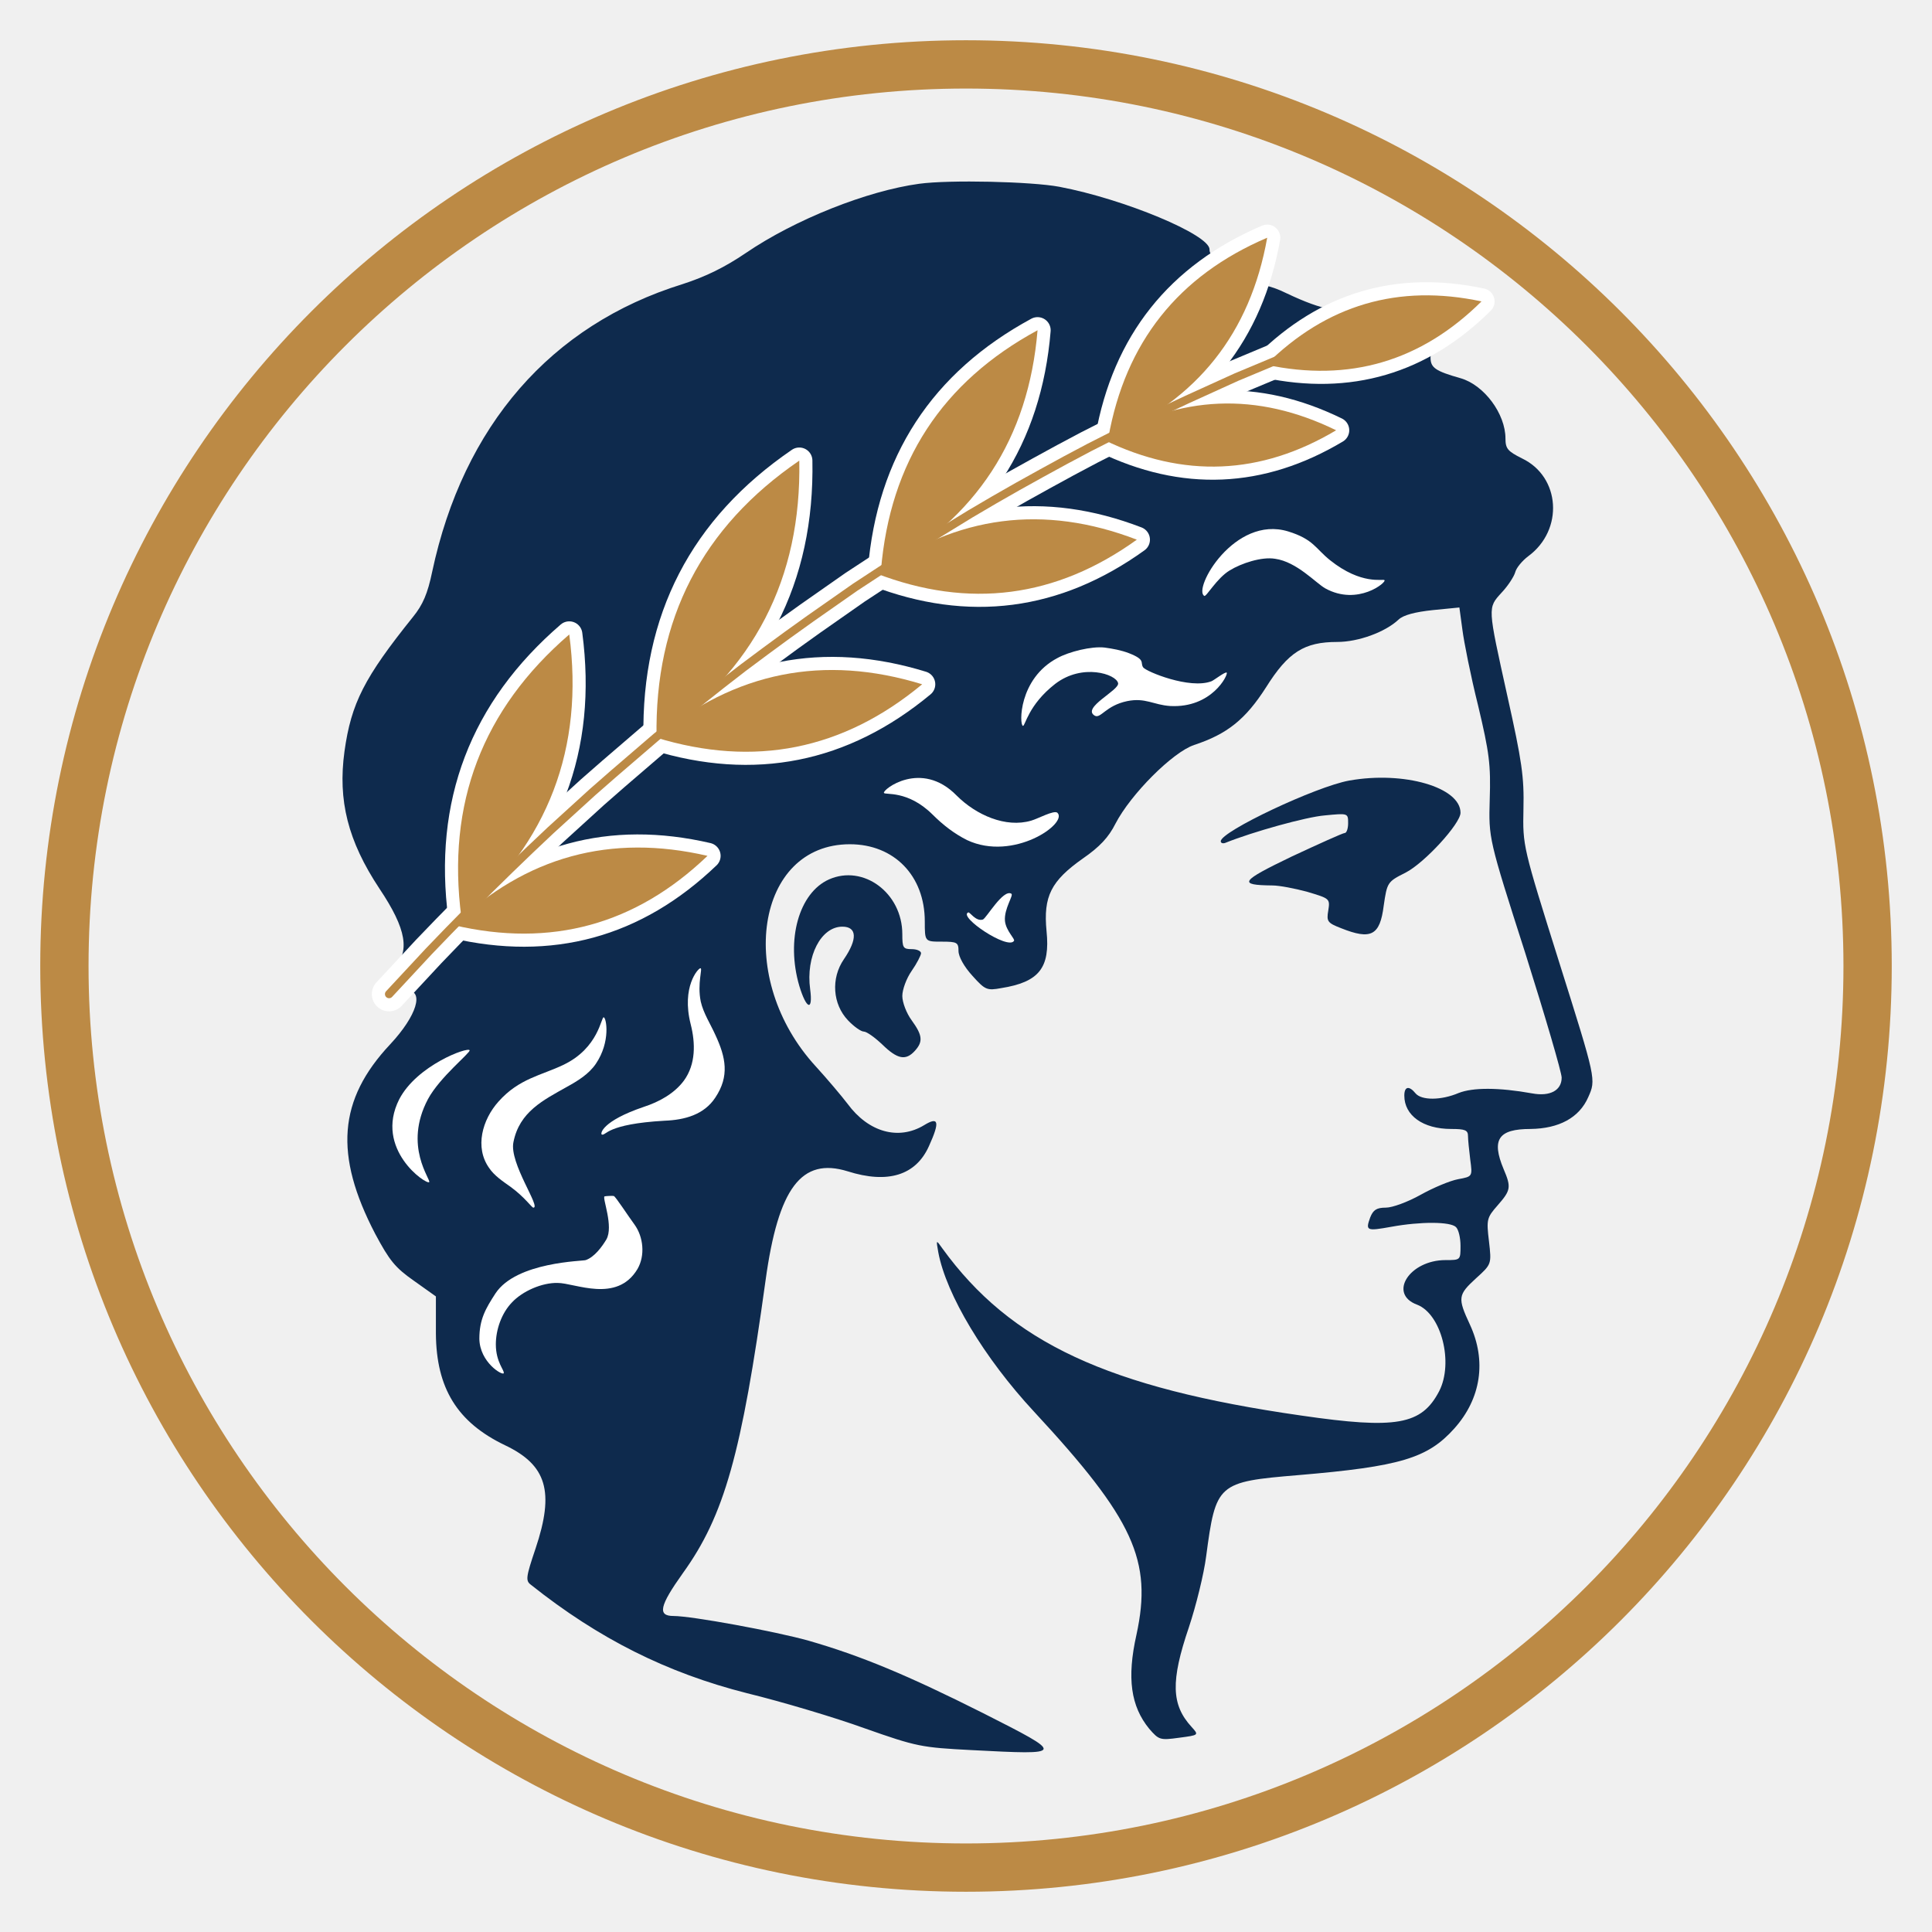
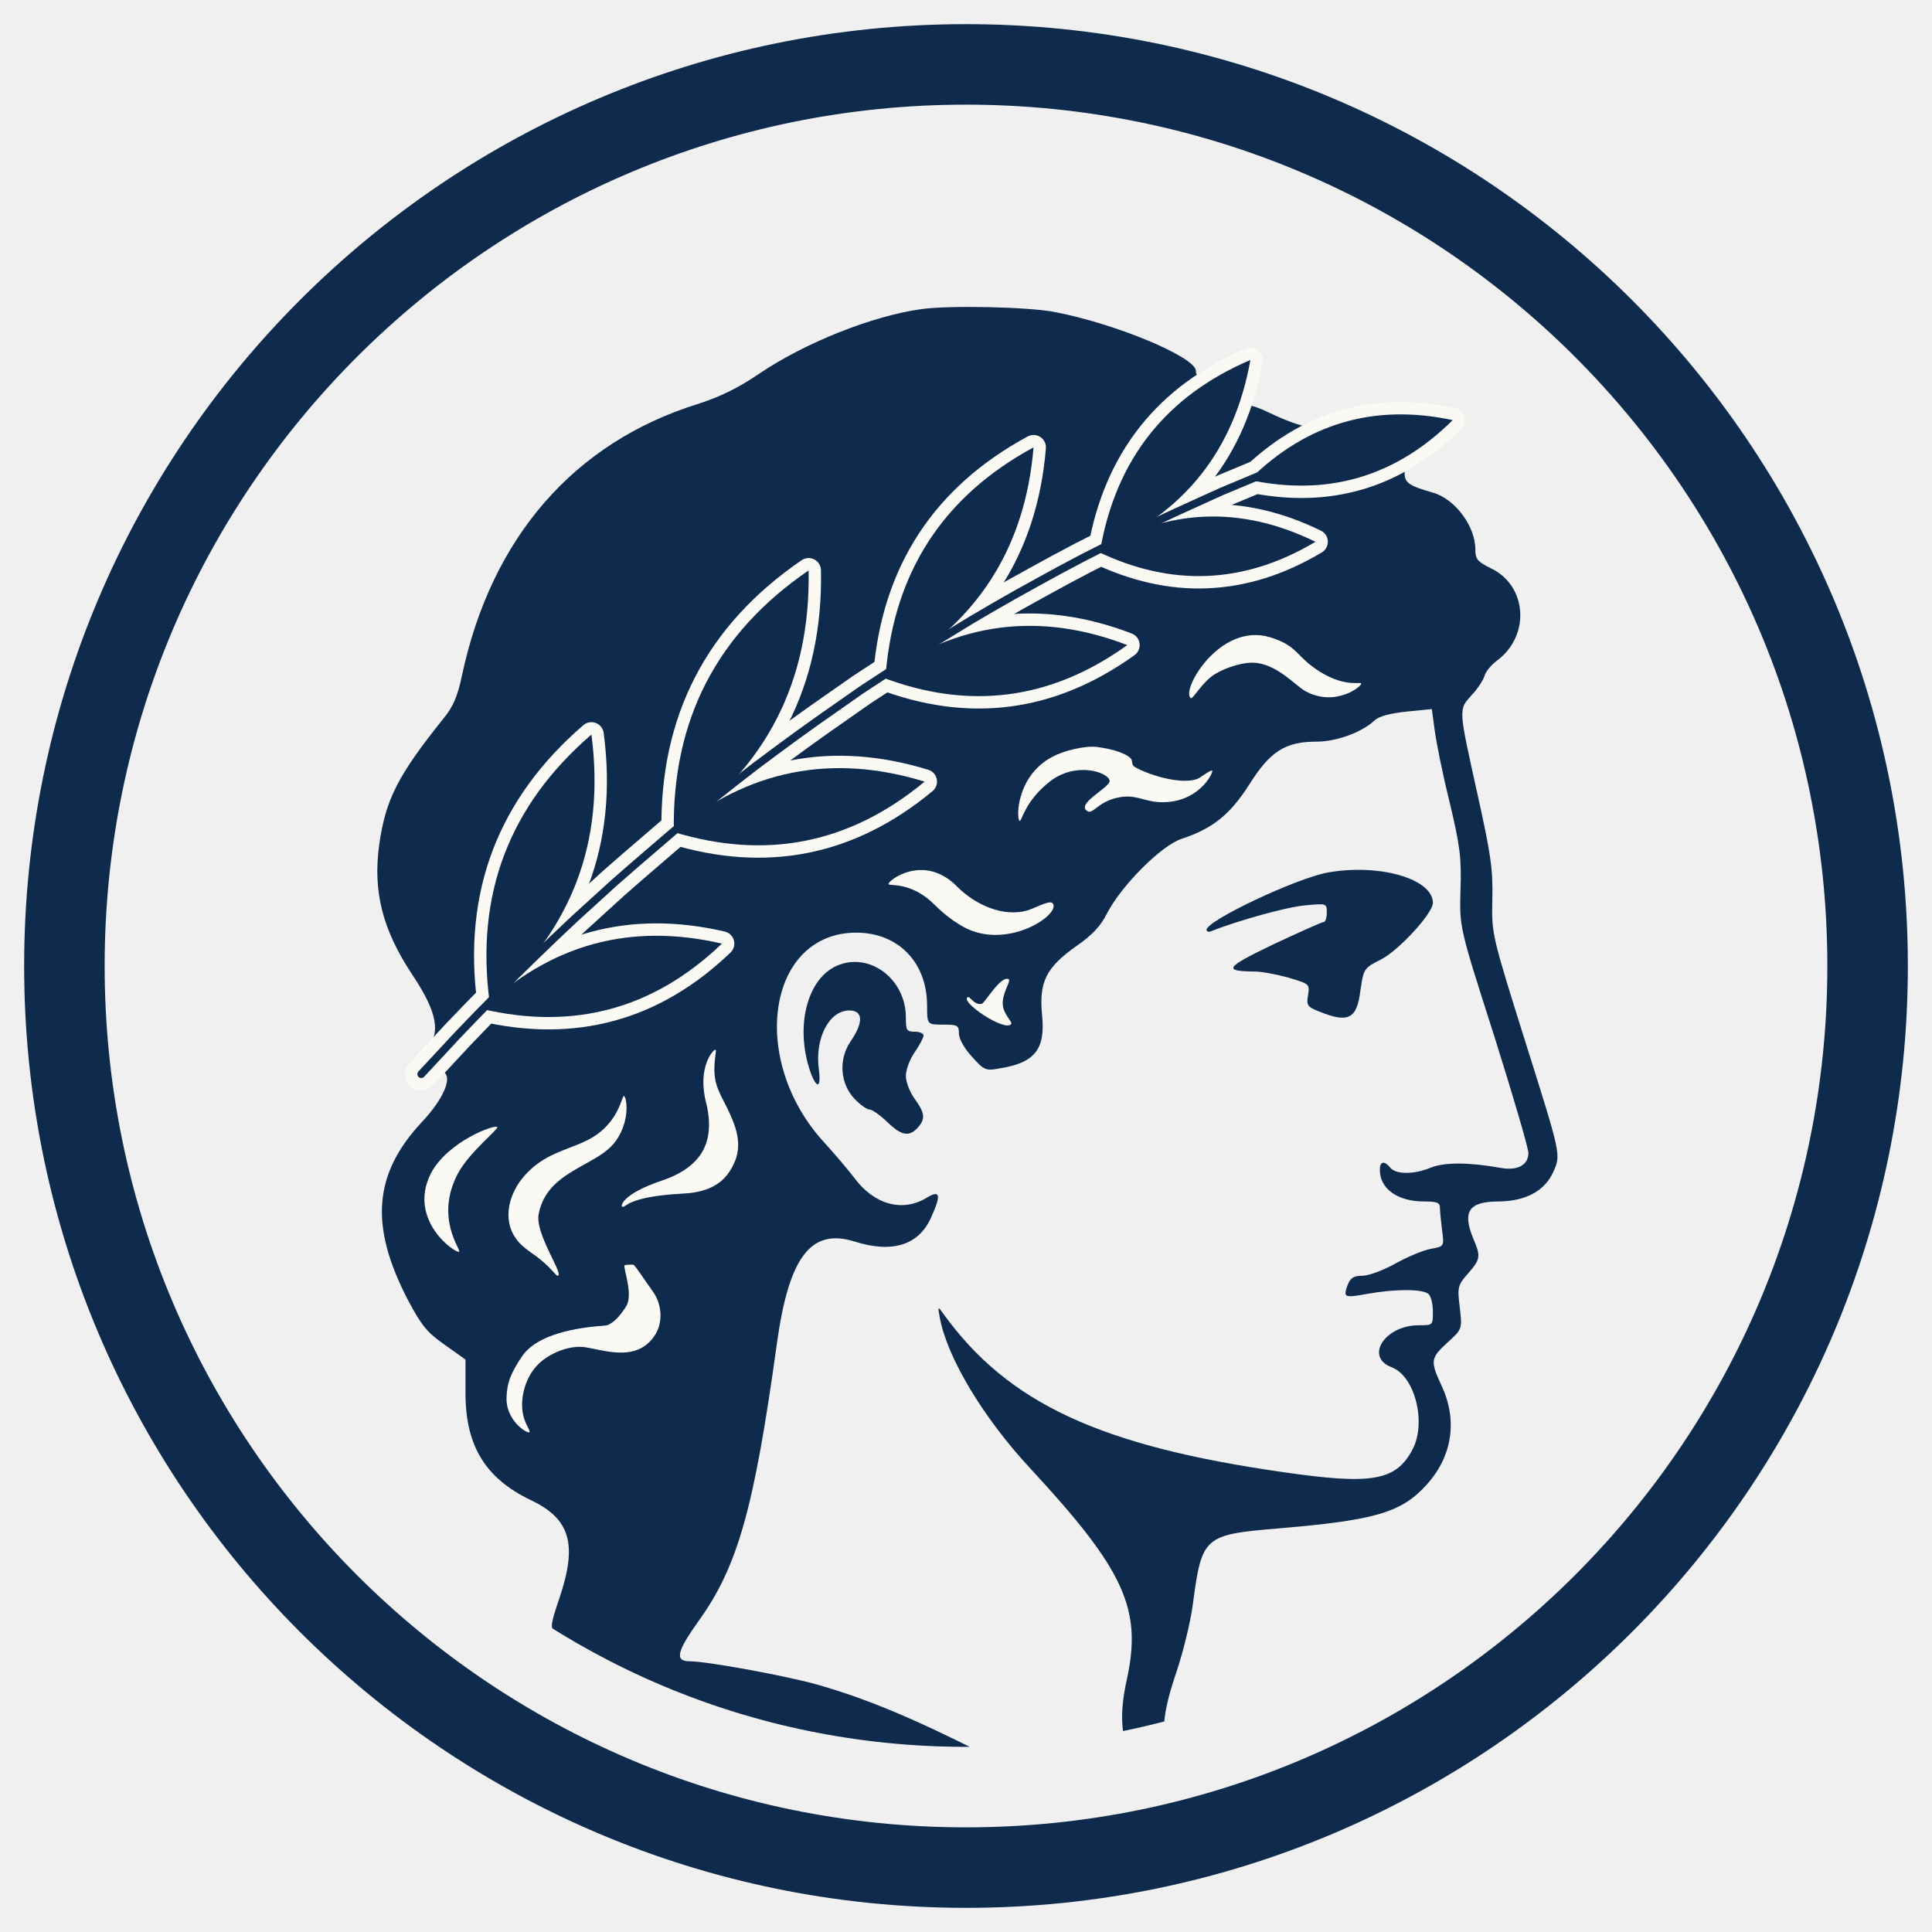
<svg xmlns="http://www.w3.org/2000/svg" viewBox="0 0 240 240" role="img" aria-label="Palamedes">
  <style>
-     .navy { fill:#0E2A4D; } .gold { fill:#BC8A45; }
-     .stem { fill:none; stroke:#BC8A45; stroke-width:2.2; stroke-linecap:round; stroke-linejoin:round; }
-     .ring { fill:none; stroke:#BC8A45; stroke-width:6; }
+     .navy { fill:#0E2A4D; } .gold { fill:#0E2A4D; }
+     .stem { fill:none; stroke:#0E2A4D; stroke-width:2.2; stroke-linecap:round; stroke-linejoin:round; }
+     .ring { fill:none; stroke:#0E2A4D; stroke-width:10; }
  </style>
-   <circle class="ring" cx="120" cy="120" r="112" />
-   <g transform="translate(120,120) scale(0.9558) translate(-120,-120)">
-     <g transform="translate(120,120) scale(0.4869) translate(-235,-256.5)">
-       <g class="navy" transform="translate(0,500) scale(0.1,-0.1)">
-         <path d="M2225 4523 c-139 -19 -331 -95 -463 -185 -56 -38 -107 -63 -169 -83 -351 -109 -585 -378 -668 -768 -12 -58 -25 -88 -51 -120 -130 -162 -165 -230 -183 -359 -18 -131 9 -239 93 -366 73 -109 83 -169 37 -216 -34 -36 -38 -48 -17 -65 10 -8 16 -9 21 -1 3 5 18 10 32 10 48 0 27 -68 -44 -144 -139 -148 -150 -295 -40 -506 38 -71 53 -90 103 -125 l59 -42 0 -99 c1 -146 57 -237 184 -298 112 -53 133 -124 82 -276 -26 -77 -27 -86 -12 -97 181 -144 363 -235 576 -289 94 -23 235 -65 315 -94 139 -49 151 -51 285 -58 251 -13 251 -13 30 99 -201 101 -326 153 -465 193 -89 25 -312 66 -361 66 -43 0 -37 27 25 114 111 154 157 319 221 782 34 247 96 329 219 291 107 -34 182 -11 217 67 30 66 26 80 -13 56 -68 -41 -148 -19 -204 57 -16 21 -54 66 -85 100 -215 234 -160 593 91 593 118 0 200 -84 200 -206 0 -54 0 -54 45 -54 41 0 45 -2 45 -25 0 -15 15 -42 37 -66 34 -38 39 -40 77 -33 101 16 131 54 121 152 -9 93 12 134 97 194 45 31 69 57 87 93 41 79 153 191 210 210 88 29 137 68 192 154 59 94 102 121 190 121 56 0 128 26 164 60 13 12 44 20 91 25 l71 7 8 -59 c4 -32 22 -123 42 -203 30 -126 34 -158 31 -250 -3 -105 -3 -105 95 -411 53 -168 97 -318 97 -332 0 -34 -31 -51 -79 -42 -89 16 -158 16 -196 1 -47 -20 -99 -20 -115 -1 -17 21 -30 19 -30 -6 0 -53 50 -89 125 -89 37 0 45 -3 45 -19 0 -10 3 -38 6 -63 6 -45 6 -45 -32 -52 -22 -4 -67 -23 -101 -42 -34 -19 -75 -34 -92 -34 -25 0 -34 -6 -42 -26 -13 -36 -10 -37 57 -25 77 14 157 14 172 -1 7 -7 12 -29 12 -50 0 -38 0 -38 -40 -38 -96 0 -154 -90 -76 -119 65 -25 98 -155 59 -231 -47 -90 -114 -102 -368 -65 -517 74 -776 195 -958 446 -17 24 -17 24 -11 -10 21 -113 123 -283 256 -426 266 -287 316 -397 273 -595 -26 -116 -15 -191 34 -251 26 -30 29 -31 80 -24 53 7 53 7 33 29 -54 59 -56 122 -7 266 19 57 40 142 46 189 26 195 30 199 246 217 272 23 345 45 416 124 72 80 87 181 42 278 -33 71 -32 79 16 123 42 38 42 38 35 99 -7 58 -6 63 23 96 35 40 37 48 16 97 -33 79 -14 107 72 107 76 1 130 30 154 85 21 47 21 47 -77 358 -98 312 -98 312 -96 411 2 86 -4 127 -43 302 -53 240 -53 234 -15 276 17 18 33 43 36 54 3 12 19 31 35 43 95 70 86 212 -17 261 -38 19 -44 26 -44 53 0 66 -57 143 -120 161 -67 19 -80 28 -80 55 0 18 8 32 28 43 32 20 108 96 101 102 -2 3 -34 10 -70 15 -70 12 -141 4 -234 -25 -59 -19 -111 -10 -210 37 -22 11 -46 19 -52 19 -16 0 -17 46 -2 89 15 44 10 46 -56 16 -69 -30 -95 -32 -95 -7 0 39 -227 134 -401 167 -75 14 -293 19 -374 8z" />
-         <path d="M3373 2930 c-89 -16 -343 -136 -343 -162 0 -5 6 -7 13 -4 72 29 215 69 265 73 62 6 62 6 62 -21 0 -14 -4 -26 -9 -26 -5 0 -69 -29 -142 -63 -137 -66 -144 -76 -51 -77 18 0 60 -8 93 -17 60 -18 61 -18 56 -50 -5 -29 -2 -33 34 -47 80 -32 104 -20 114 60 9 62 10 64 58 88 51 26 147 131 147 160 0 68 -151 112 -297 86z" />
-         <path d="M1984 2666 c-80 -36 -115 -161 -79 -284 19 -63 37 -69 29 -9 -12 88 29 167 86 167 39 0 41 -33 4 -87 -35 -51 -30 -120 11 -163 16 -17 35 -30 42 -30 8 0 30 -16 50 -35 40 -39 62 -43 86 -17 23 25 21 42 -8 82 -14 19 -25 48 -25 65 0 17 11 47 25 67 14 20 25 42 25 47 0 6 -11 11 -25 11 -23 0 -25 4 -25 40 0 110 -104 187 -196 146z" />
-       </g>
-       <g fill="#FFFFFF">
-         <path d="M346.7,153.5 C 347.4,154.0 339.6,160.5 330.9,155.7 328.4,154.3 323.3,148.6 317.5,147.8 313.9,147.2 308.5,149.0 305.4,150.9 301.9,153.0 299.1,158.1 298.6,157.7 295.5,155.9 306.6,136.1 321.0,140.5 327.8,142.6 328.3,145.1 332.2,148.2 340.6,154.9 346.3,153.1 346.7,153.5 Z" />
-         <path d="M282.3,176.8 C 283.1,177.9 294.7,182.7 300.5,180.5 301.1,180.3 304.3,177.8 304.6,178.2 305.0,178.8 300.6,187.7 289.5,187.1 285.0,186.8 282.9,184.8 278.0,185.8 272.3,187.0 271.0,190.5 269.4,189.7 265.7,187.6 276.0,182.9 275.6,181.0 275.1,178.6 266.1,175.6 258.8,181.2 251.6,186.8 250.8,192.5 250.2,192.4 249.2,192.2 249.0,179.8 259.4,174.3 262.5,172.6 268.5,171.1 272.0,171.5 274.2,171.8 276.4,172.2 278.5,173.0 283.1,174.8 281.4,175.5 282.3,176.8 Z" />
-         <path d="M252.4,217.7 C 254.2,217.2 258.5,214.8 259.4,215.6 262.3,218.4 247.7,228.7 235.3,222.9 231.9,221.2 228.9,218.9 226.0,216.0 219.4,209.5 213.4,210.9 213.1,210.3 212.6,209.5 223.0,201.3 232.5,211.0 237.7,216.2 245.6,219.7 252.4,217.7 Z" />
-         <path d="M247.1,237.2 C 247.8,237.6 245.1,241.2 245.4,244.5 245.7,247.2 248.2,249.3 247.8,249.8 246.2,252.3 232.8,243.3 235.6,242.2 236.0,242.0 237.6,244.7 239.5,244.1 240.4,243.8 244.9,235.9 247.1,237.2 Z" />
-         <path d="M164.1,257.1 C 164.8,257.0 163.2,261.1 164.2,266.0 164.9,269.1 166.8,272.0 168.1,274.9 170.9,280.9 171.9,285.9 168.1,291.6 165.1,296.2 159.9,297.6 154.5,297.8 138.9,298.7 139.0,301.8 137.8,301.5 137.3,301.3 137.8,297.9 149.0,294.1 153.0,292.8 157.1,290.6 159.7,287.1 162.9,282.7 162.8,277.1 161.5,272.0 159.0,262.1 163.5,257.1 164.1,257.1 Z" />
-         <path d="M138.3,270.2 C 137.6,270.0 137.0,278.4 127.5,282.9 121.7,285.7 115.7,286.5 110.2,292.7 105.9,297.5 103.8,304.9 107.7,310.4 109.1,312.5 111.4,314.0 113.5,315.5 117.2,318.2 119.1,321.0 119.5,321.0 121.7,321.1 113.0,309.1 114.2,303.5 115.8,295.4 122.2,292.3 128.4,288.8 131.3,287.2 134.3,285.4 136.2,282.6 140.2,276.7 139.0,270.3 138.3,270.2 Z" />
-         <path d="M102.5,279.0 C 102.7,279.7 94.6,286.1 91.4,292.0 84.7,304.6 92.3,313.6 91.7,314.2 90.9,314.9 77.0,305.4 83.7,292.1 88.4,283.0 102.1,278.0 102.5,279.0 Z" />
-         <path d="M138.5,318.0 C 138.8,317.9 140.8,317.8 141.0,317.9 141.5,318.1 144.8,323.2 146.5,325.5 148.9,328.8 149.4,333.8 147.3,337.4 141.8,346.6 130.6,341.1 126.0,341.1 121.8,341.0 116.6,343.3 113.8,346.3 111.0,349.2 109.5,353.6 109.5,357.5 109.5,362.3 111.9,364.5 111.6,365.2 111.3,365.9 105.2,362.3 105.1,356.0 105.1,350.8 106.8,347.9 109.4,343.9 115.0,335.4 132.9,335.3 133.5,335.0 135.8,334.2 137.8,331.5 139.0,329.5 141.0,326.0 137.9,318.5 138.5,318.0 Z" />
-       </g>
-       <g fill="#FFFFFF" stroke="#FFFFFF" stroke-linejoin="round" stroke-linecap="round">
-         <path d="M 81.0,264.0 L 86.3,258.3 L 91.6,252.6 L 96.9,247.1 L 102.3,241.6 L 107.7,236.1 L 113.1,230.8 L 118.6,225.5 L 124.1,220.3 L 129.7,215.2 L 135.3,210.1 L 140.9,205.2 L 146.6,200.3 L 152.3,195.4 L 158.1,190.7 L 163.9,186.0 L 169.7,181.4 L 175.5,176.9 L 181.4,172.5 L 187.4,168.1 L 193.4,163.8 L 199.4,159.6 L 205.4,155.4 L 211.5,151.4 L 217.6,147.4 L 223.8,143.4 L 230.0,139.6 L 236.2,135.8 L 242.5,132.1 L 248.8,128.5 L 255.1,125.0 L 261.5,121.5 L 267.9,118.1 L 274.4,114.8 L 280.9,111.6 L 287.4,108.4 L 294.0,105.3 L 300.6,102.3 L 307.2,99.3 L 313.9,96.5 L 320.6,93.7 " fill="none" stroke-width="9.2" />
-         <g stroke-width="7.0">
-           <path d="M 100.3,243.5 Q 135.1,213.5 129.1,168.0 Q 94.3,198.0 100.3,243.5 Z" />
-           <path d="M 98.3,245.6 Q 137.2,254.7 166.0,227.1 Q 127.2,218.1 98.3,245.6 Z" />
-           <path d="M 152.4,195.4 Q 191.4,168.8 190.5,121.6 Q 151.6,148.2 152.4,195.4 Z" />
-           <path d="M 152.2,195.5 Q 191.6,207.6 223.3,181.3 Q 183.9,169.2 152.2,195.5 Z" />
-           <path d="M 211.0,151.7 Q 248.2,166.0 280.6,142.7 Q 243.4,128.4 211.0,151.7 Z" />
-           <path d="M 212.3,150.9 Q 250.5,130.1 254.1,86.8 Q 215.9,107.5 212.3,150.9 Z" />
-           <path d="M 271.9,116.1 Q 303.6,131.5 333.8,113.5 Q 302.1,98.0 271.9,116.1 Z" />
-           <path d="M 273.0,115.5 Q 308.6,100.3 315.4,62.1 Q 279.8,77.3 273.0,115.5 Z" />
-           <path d="M 315.1,96.0 Q 348.4,103.1 372.6,79.1 Q 339.3,72.0 315.1,96.0 Z" />
+   <clipPath id="palamedes-window">
+     <circle cx="120" cy="120" r="97" />
+   </clipPath>
+   <g clip-path="url(#palamedes-window)">
+     <g transform="translate(120 217) scale(1.0415) translate(-120 -217) translate(120 120) scale(0.90654) translate(-120 -120)">
+       <g transform="translate(120,135) scale(0.9558) translate(-120,-120)">
+         <g transform="translate(120,120) scale(0.4869) translate(-235,-256.5)">
+           <g class="navy" transform="translate(0,500) scale(0.1,-0.1)">
+             <path d="M2225 4523 c-139 -19 -331 -95 -463 -185 -56 -38 -107 -63 -169 -83 -351 -109 -585 -378 -668 -768 -12 -58 -25 -88 -51 -120 -130 -162 -165 -230 -183 -359 -18 -131 9 -239 93 -366 73 -109 83 -169 37 -216 -34 -36 -38 -48 -17 -65 10 -8 16 -9 21 -1 3 5 18 10 32 10 48 0 27 -68 -44 -144 -139 -148 -150 -295 -40 -506 38 -71 53 -90 103 -125 l59 -42 0 -99 c1 -146 57 -237 184 -298 112 -53 133 -124 82 -276 -26 -77 -27 -86 -12 -97 181 -144 363 -235 576 -289 94 -23 235 -65 315 -94 139 -49 151 -51 285 -58 251 -13 251 -13 30 99 -201 101 -326 153 -465 193 -89 25 -312 66 -361 66 -43 0 -37 27 25 114 111 154 157 319 221 782 34 247 96 329 219 291 107 -34 182 -11 217 67 30 66 26 80 -13 56 -68 -41 -148 -19 -204 57 -16 21 -54 66 -85 100 -215 234 -160 593 91 593 118 0 200 -84 200 -206 0 -54 0 -54 45 -54 41 0 45 -2 45 -25 0 -15 15 -42 37 -66 34 -38 39 -40 77 -33 101 16 131 54 121 152 -9 93 12 134 97 194 45 31 69 57 87 93 41 79 153 191 210 210 88 29 137 68 192 154 59 94 102 121 190 121 56 0 128 26 164 60 13 12 44 20 91 25 l71 7 8 -59 c4 -32 22 -123 42 -203 30 -126 34 -158 31 -250 -3 -105 -3 -105 95 -411 53 -168 97 -318 97 -332 0 -34 -31 -51 -79 -42 -89 16 -158 16 -196 1 -47 -20 -99 -20 -115 -1 -17 21 -30 19 -30 -6 0 -53 50 -89 125 -89 37 0 45 -3 45 -19 0 -10 3 -38 6 -63 6 -45 6 -45 -32 -52 -22 -4 -67 -23 -101 -42 -34 -19 -75 -34 -92 -34 -25 0 -34 -6 -42 -26 -13 -36 -10 -37 57 -25 77 14 157 14 172 -1 7 -7 12 -29 12 -50 0 -38 0 -38 -40 -38 -96 0 -154 -90 -76 -119 65 -25 98 -155 59 -231 -47 -90 -114 -102 -368 -65 -517 74 -776 195 -958 446 -17 24 -17 24 -11 -10 21 -113 123 -283 256 -426 266 -287 316 -397 273 -595 -26 -116 -15 -191 34 -251 26 -30 29 -31 80 -24 53 7 53 7 33 29 -54 59 -56 122 -7 266 19 57 40 142 46 189 26 195 30 199 246 217 272 23 345 45 416 124 72 80 87 181 42 278 -33 71 -32 79 16 123 42 38 42 38 35 99 -7 58 -6 63 23 96 35 40 37 48 16 97 -33 79 -14 107 72 107 76 1 130 30 154 85 21 47 21 47 -77 358 -98 312 -98 312 -96 411 2 86 -4 127 -43 302 -53 240 -53 234 -15 276 17 18 33 43 36 54 3 12 19 31 35 43 95 70 86 212 -17 261 -38 19 -44 26 -44 53 0 66 -57 143 -120 161 -67 19 -80 28 -80 55 0 18 8 32 28 43 32 20 108 96 101 102 -2 3 -34 10 -70 15 -70 12 -141 4 -234 -25 -59 -19 -111 -10 -210 37 -22 11 -46 19 -52 19 -16 0 -17 46 -2 89 15 44 10 46 -56 16 -69 -30 -95 -32 -95 -7 0 39 -227 134 -401 167 -75 14 -293 19 -374 8z" />
+             <path d="M3373 2930 c-89 -16 -343 -136 -343 -162 0 -5 6 -7 13 -4 72 29 215 69 265 73 62 6 62 6 62 -21 0 -14 -4 -26 -9 -26 -5 0 -69 -29 -142 -63 -137 -66 -144 -76 -51 -77 18 0 60 -8 93 -17 60 -18 61 -18 56 -50 -5 -29 -2 -33 34 -47 80 -32 104 -20 114 60 9 62 10 64 58 88 51 26 147 131 147 160 0 68 -151 112 -297 86z" />
+             <path d="M1984 2666 c-80 -36 -115 -161 -79 -284 19 -63 37 -69 29 -9 -12 88 29 167 86 167 39 0 41 -33 4 -87 -35 -51 -30 -120 11 -163 16 -17 35 -30 42 -30 8 0 30 -16 50 -35 40 -39 62 -43 86 -17 23 25 21 42 -8 82 -14 19 -25 48 -25 65 0 17 11 47 25 67 14 20 25 42 25 47 0 6 -11 11 -25 11 -23 0 -25 4 -25 40 0 110 -104 187 -196 146z" />
+           </g>
+           <g fill="#FAF9F4">
+             <path d="M346.7,153.5 C 347.4,154.0 339.6,160.5 330.9,155.7 328.4,154.3 323.3,148.6 317.5,147.8 313.9,147.2 308.5,149.0 305.4,150.9 301.9,153.0 299.1,158.1 298.6,157.7 295.5,155.9 306.6,136.1 321.0,140.5 327.8,142.6 328.3,145.1 332.2,148.2 340.6,154.9 346.3,153.1 346.7,153.5 Z" />
+             <path d="M282.3,176.8 C 283.1,177.9 294.7,182.7 300.5,180.5 301.1,180.3 304.3,177.8 304.6,178.2 305.0,178.8 300.6,187.7 289.5,187.1 285.0,186.8 282.9,184.8 278.0,185.8 272.3,187.0 271.0,190.5 269.4,189.7 265.7,187.6 276.0,182.9 275.6,181.0 275.1,178.6 266.1,175.6 258.8,181.2 251.6,186.8 250.8,192.5 250.2,192.4 249.2,192.2 249.0,179.8 259.4,174.3 262.5,172.6 268.5,171.1 272.0,171.5 274.2,171.8 276.4,172.2 278.5,173.0 283.1,174.8 281.4,175.5 282.3,176.8 Z" />
+             <path d="M252.4,217.7 C 254.2,217.2 258.5,214.8 259.4,215.6 262.3,218.4 247.7,228.7 235.3,222.9 231.9,221.2 228.9,218.9 226.0,216.0 219.4,209.5 213.4,210.9 213.1,210.3 212.6,209.5 223.0,201.3 232.5,211.0 237.7,216.2 245.6,219.7 252.4,217.7 Z" />
+             <path d="M247.1,237.2 C 247.8,237.6 245.1,241.2 245.4,244.5 245.7,247.2 248.2,249.3 247.8,249.8 246.2,252.3 232.8,243.3 235.6,242.2 236.0,242.0 237.6,244.7 239.5,244.1 240.4,243.8 244.9,235.9 247.1,237.2 Z" />
+             <path d="M164.1,257.1 C 164.8,257.0 163.2,261.1 164.2,266.0 164.9,269.1 166.8,272.0 168.1,274.9 170.9,280.9 171.9,285.9 168.1,291.6 165.1,296.2 159.9,297.6 154.5,297.8 138.9,298.7 139.0,301.8 137.8,301.5 137.3,301.3 137.8,297.9 149.0,294.1 153.0,292.8 157.1,290.6 159.7,287.1 162.9,282.7 162.8,277.1 161.5,272.0 159.0,262.1 163.5,257.1 164.1,257.1 Z" />
+             <path d="M138.3,270.2 C 137.6,270.0 137.0,278.4 127.5,282.9 121.7,285.7 115.7,286.5 110.2,292.7 105.9,297.5 103.8,304.9 107.7,310.4 109.1,312.5 111.4,314.0 113.5,315.5 117.2,318.2 119.1,321.0 119.5,321.0 121.7,321.1 113.0,309.1 114.2,303.5 115.8,295.4 122.2,292.3 128.4,288.8 131.3,287.2 134.3,285.4 136.2,282.6 140.2,276.7 139.0,270.3 138.3,270.2 Z" />
+             <path d="M102.5,279.0 C 102.7,279.7 94.6,286.1 91.4,292.0 84.7,304.6 92.3,313.6 91.7,314.2 90.9,314.9 77.0,305.4 83.7,292.1 88.4,283.0 102.1,278.0 102.5,279.0 Z" />
+             <path d="M138.5,318.0 C 138.8,317.9 140.8,317.8 141.0,317.9 141.5,318.1 144.8,323.2 146.5,325.5 148.9,328.8 149.4,333.8 147.3,337.4 141.8,346.6 130.6,341.1 126.0,341.1 121.8,341.0 116.6,343.3 113.8,346.3 111.0,349.2 109.5,353.6 109.5,357.5 109.5,362.3 111.9,364.5 111.6,365.2 111.3,365.9 105.2,362.3 105.1,356.0 105.1,350.8 106.8,347.9 109.4,343.9 115.0,335.4 132.9,335.3 133.5,335.0 135.8,334.2 137.8,331.5 139.0,329.5 141.0,326.0 137.9,318.5 138.5,318.0 Z" />
+           </g>
+           <g fill="#FAF9F4" stroke="#FAF9F4" stroke-linejoin="round" stroke-linecap="round">
+             <path d="M 81.0,264.0 L 86.3,258.3 L 91.6,252.6 L 96.9,247.1 L 102.3,241.6 L 107.7,236.1 L 113.1,230.8 L 118.6,225.5 L 124.1,220.3 L 129.7,215.2 L 135.3,210.1 L 140.9,205.2 L 146.6,200.3 L 152.3,195.4 L 158.1,190.7 L 163.9,186.0 L 169.7,181.4 L 175.5,176.9 L 181.4,172.5 L 187.4,168.1 L 193.4,163.8 L 199.4,159.6 L 205.4,155.4 L 211.5,151.4 L 217.6,147.4 L 223.8,143.4 L 230.0,139.6 L 236.2,135.8 L 242.5,132.1 L 248.8,128.5 L 255.1,125.0 L 261.5,121.5 L 267.9,118.1 L 274.4,114.8 L 280.9,111.6 L 287.4,108.4 L 294.0,105.3 L 300.6,102.3 L 307.2,99.3 L 313.9,96.5 L 320.6,93.7 " fill="none" stroke-width="9.2" />
+             <g stroke-width="7.0">
+               <path d="M 100.3,243.5 Q 135.1,213.5 129.1,168.0 Q 94.3,198.0 100.3,243.5 Z" />
+               <path d="M 98.3,245.6 Q 137.2,254.7 166.0,227.1 Q 127.2,218.1 98.3,245.6 Z" />
+               <path d="M 152.4,195.4 Q 191.4,168.8 190.5,121.6 Q 151.6,148.2 152.4,195.4 Z" />
+               <path d="M 152.2,195.5 Q 191.6,207.6 223.3,181.3 Q 183.9,169.2 152.2,195.5 Z" />
+               <path d="M 211.0,151.7 Q 248.2,166.0 280.6,142.7 Q 243.4,128.4 211.0,151.7 Z" />
+               <path d="M 212.3,150.9 Q 250.5,130.1 254.1,86.8 Q 215.9,107.5 212.3,150.9 Z" />
+               <path d="M 271.9,116.1 Q 303.6,131.5 333.8,113.5 Q 302.1,98.0 271.9,116.1 Z" />
+               <path d="M 273.0,115.5 Q 308.6,100.3 315.4,62.1 Q 279.8,77.3 273.0,115.5 Z" />
+               <path d="M 315.1,96.0 Q 348.4,103.1 372.6,79.1 Q 339.3,72.0 315.1,96.0 Z" />
+             </g>
+           </g>
+           <path class="stem" d="M 81.0,264.0 L 86.3,258.3 L 91.6,252.6 L 96.9,247.1 L 102.3,241.6 L 107.7,236.1 L 113.1,230.8 L 118.6,225.5 L 124.1,220.3 L 129.7,215.2 L 135.3,210.1 L 140.9,205.2 L 146.6,200.3 L 152.3,195.4 L 158.1,190.7 L 163.9,186.0 L 169.7,181.4 L 175.5,176.9 L 181.4,172.5 L 187.4,168.1 L 193.4,163.8 L 199.4,159.6 L 205.4,155.4 L 211.5,151.4 L 217.6,147.4 L 223.8,143.4 L 230.0,139.6 L 236.2,135.8 L 242.5,132.1 L 248.8,128.5 L 255.1,125.0 L 261.5,121.5 L 267.9,118.1 L 274.4,114.8 L 280.9,111.6 L 287.4,108.4 L 294.0,105.3 L 300.6,102.3 L 307.2,99.3 L 313.9,96.5 L 320.6,93.7 " />
+           <path class="gold" d="M 100.3,243.5 Q 135.1,213.5 129.1,168.0 Q 94.3,198.0 100.3,243.5 Z" />
+           <path class="gold" d="M 98.3,245.6 Q 137.2,254.7 166.0,227.1 Q 127.2,218.1 98.3,245.6 Z" />
+           <path class="gold" d="M 152.4,195.4 Q 191.4,168.8 190.5,121.6 Q 151.6,148.2 152.4,195.4 Z" />
+           <path class="gold" d="M 152.2,195.5 Q 191.6,207.6 223.3,181.3 Q 183.9,169.2 152.2,195.5 Z" />
+           <path class="gold" d="M 211.0,151.7 Q 248.2,166.0 280.6,142.7 Q 243.4,128.4 211.0,151.7 Z" />
+           <path class="gold" d="M 212.3,150.9 Q 250.5,130.1 254.1,86.8 Q 215.9,107.5 212.3,150.9 Z" />
+           <path class="gold" d="M 271.9,116.1 Q 303.6,131.5 333.8,113.5 Q 302.1,98.0 271.9,116.1 Z" />
+           <path class="gold" d="M 273.0,115.5 Q 308.6,100.3 315.4,62.1 Q 279.8,77.3 273.0,115.5 Z" />
+           <path class="gold" d="M 315.1,96.0 Q 348.4,103.1 372.6,79.1 Q 339.3,72.0 315.1,96.0 Z" />
        </g>
      </g>
-       <path class="stem" d="M 81.0,264.0 L 86.3,258.3 L 91.6,252.6 L 96.9,247.1 L 102.3,241.6 L 107.7,236.1 L 113.1,230.8 L 118.6,225.5 L 124.1,220.3 L 129.7,215.2 L 135.3,210.1 L 140.9,205.2 L 146.6,200.3 L 152.3,195.4 L 158.1,190.7 L 163.9,186.0 L 169.7,181.4 L 175.5,176.9 L 181.4,172.5 L 187.4,168.1 L 193.4,163.8 L 199.4,159.6 L 205.4,155.4 L 211.5,151.4 L 217.6,147.4 L 223.8,143.4 L 230.0,139.6 L 236.2,135.8 L 242.5,132.1 L 248.8,128.5 L 255.1,125.0 L 261.5,121.5 L 267.9,118.1 L 274.4,114.8 L 280.9,111.6 L 287.4,108.4 L 294.0,105.3 L 300.6,102.3 L 307.2,99.3 L 313.9,96.5 L 320.6,93.7 " />
-       <path class="gold" d="M 100.3,243.5 Q 135.1,213.5 129.1,168.0 Q 94.3,198.0 100.3,243.5 Z" />
-       <path class="gold" d="M 98.3,245.6 Q 137.2,254.7 166.0,227.1 Q 127.2,218.1 98.3,245.6 Z" />
-       <path class="gold" d="M 152.4,195.4 Q 191.4,168.8 190.5,121.6 Q 151.6,148.2 152.4,195.4 Z" />
-       <path class="gold" d="M 152.2,195.5 Q 191.6,207.6 223.3,181.3 Q 183.9,169.2 152.2,195.5 Z" />
-       <path class="gold" d="M 211.0,151.7 Q 248.2,166.0 280.6,142.7 Q 243.4,128.4 211.0,151.7 Z" />
-       <path class="gold" d="M 212.3,150.9 Q 250.5,130.1 254.1,86.8 Q 215.9,107.5 212.3,150.9 Z" />
-       <path class="gold" d="M 271.9,116.1 Q 303.6,131.5 333.8,113.5 Q 302.1,98.0 271.9,116.1 Z" />
-       <path class="gold" d="M 273.0,115.5 Q 308.6,100.3 315.4,62.1 Q 279.8,77.3 273.0,115.5 Z" />
-       <path class="gold" d="M 315.1,96.0 Q 348.4,103.1 372.6,79.1 Q 339.3,72.0 315.1,96.0 Z" />
    </g>
  </g>
+   <circle class="ring" cx="120" cy="120" r="112" />
</svg>
